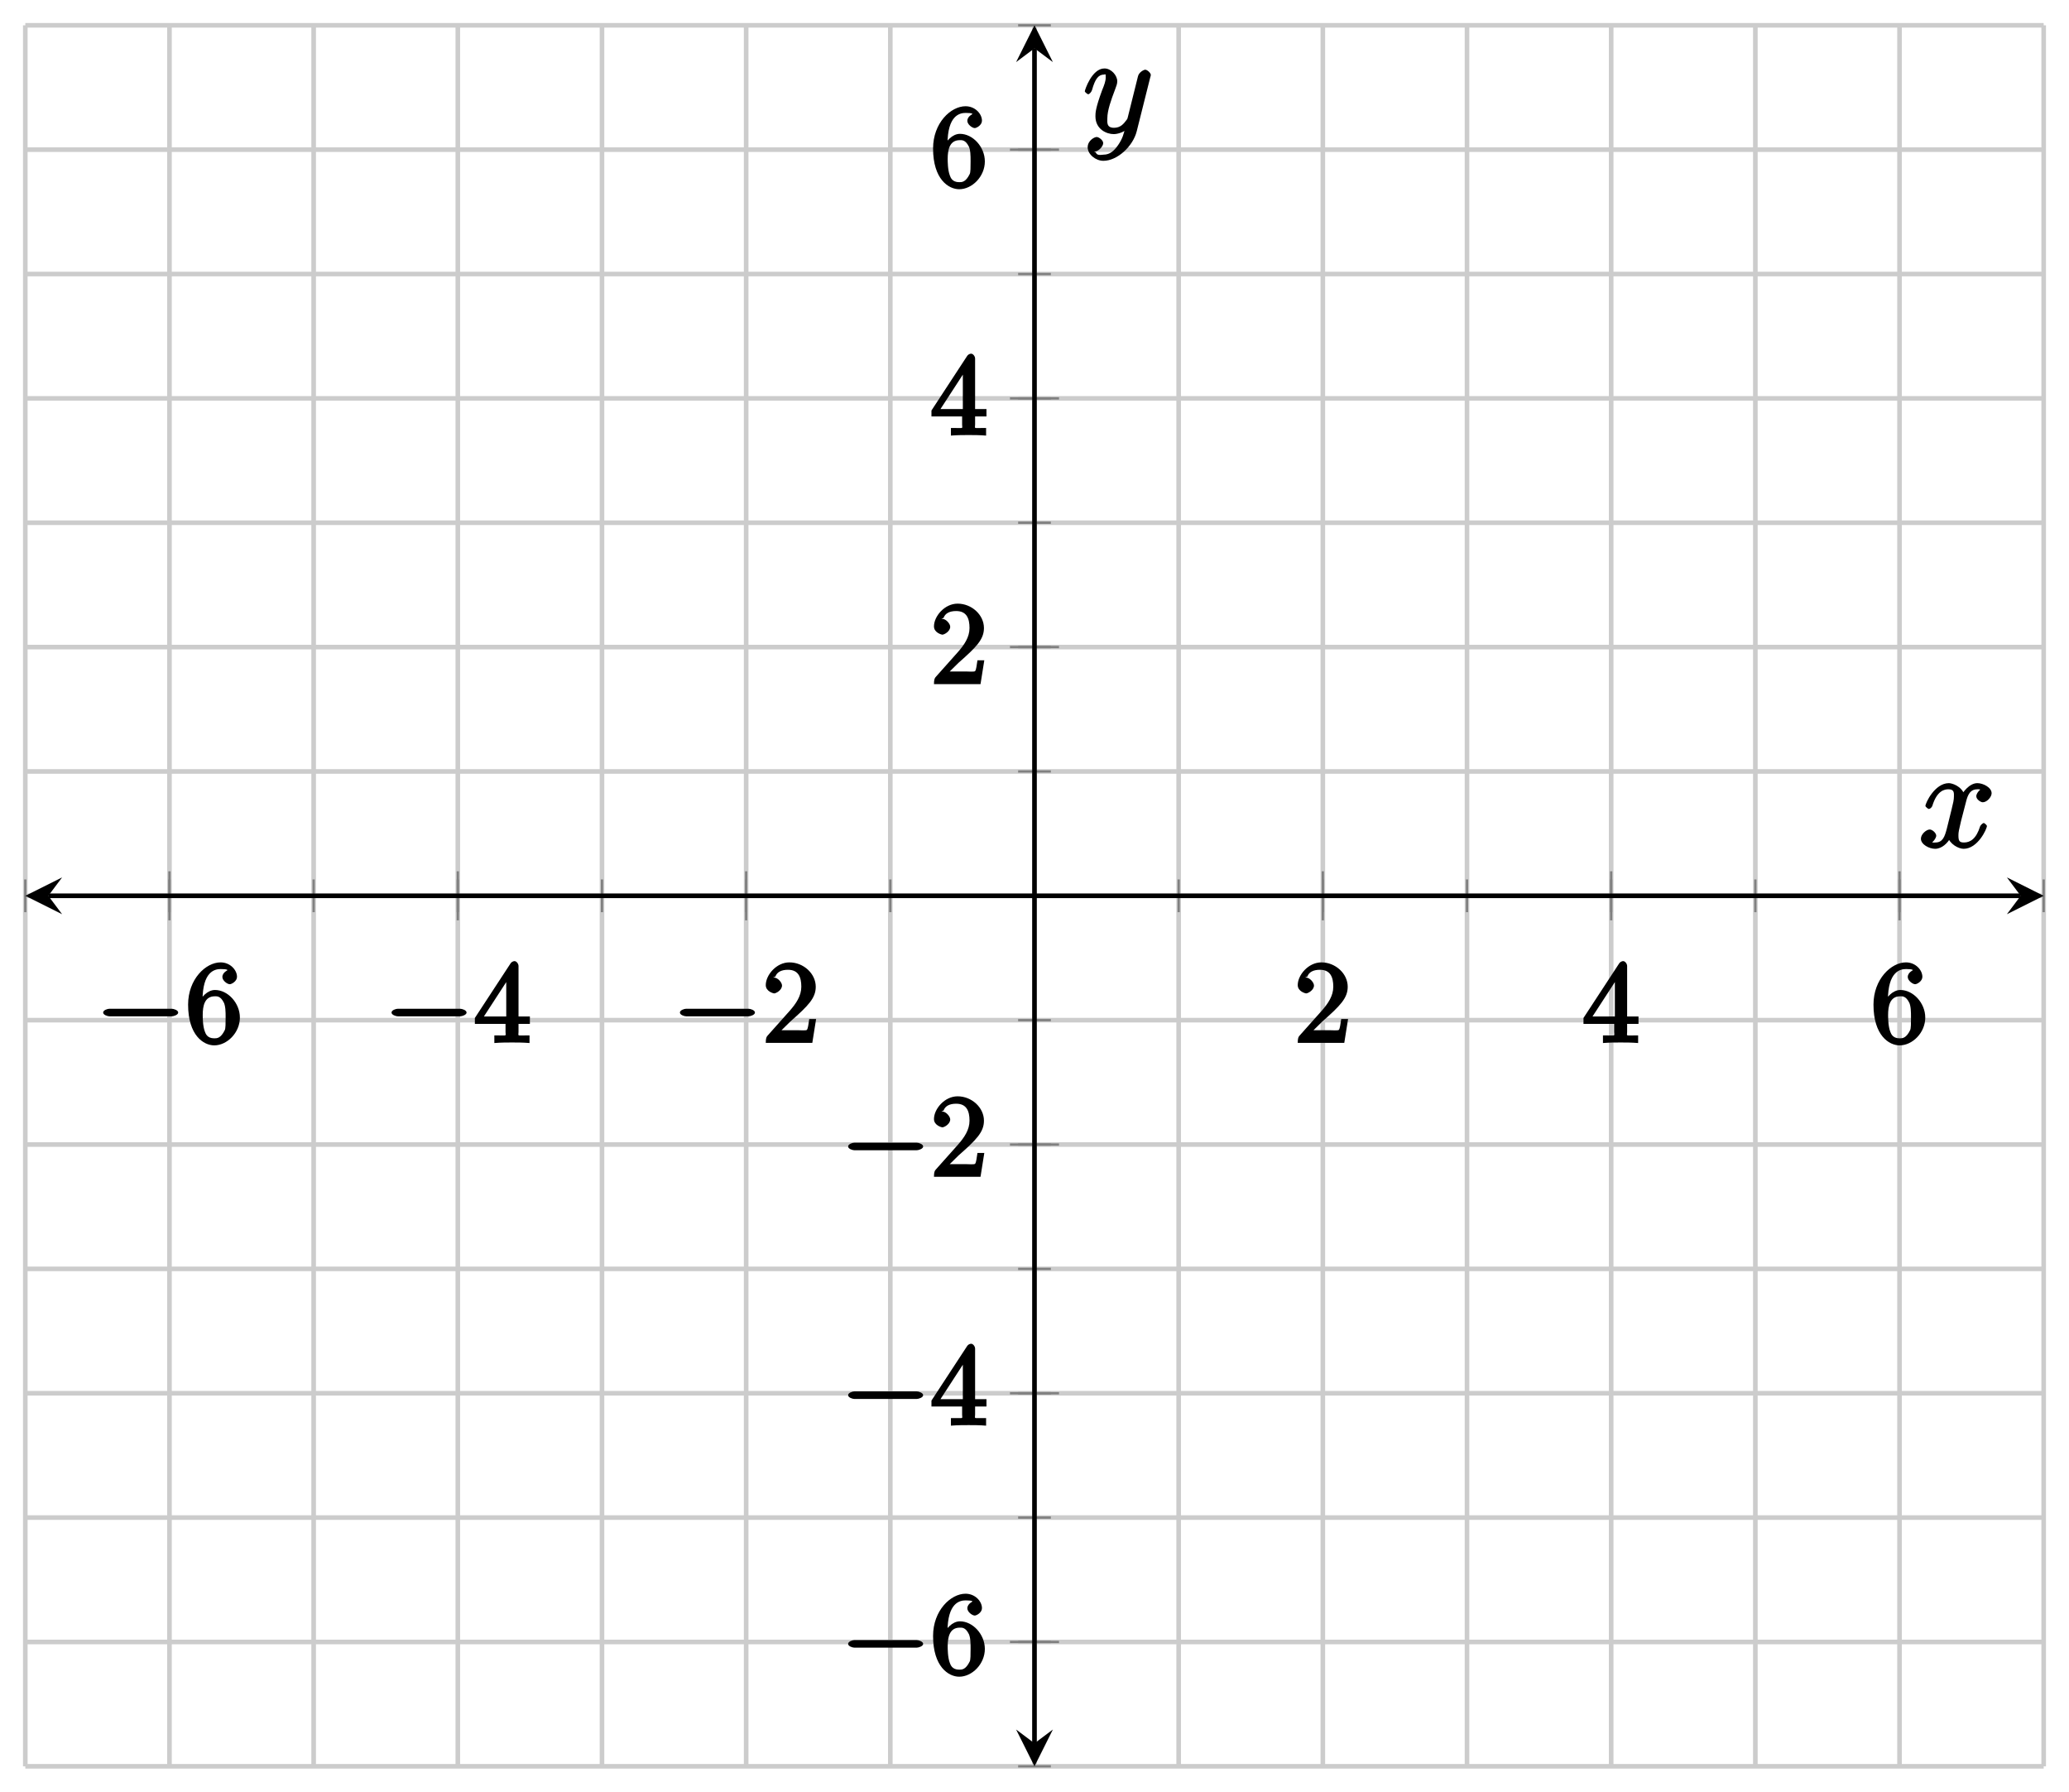
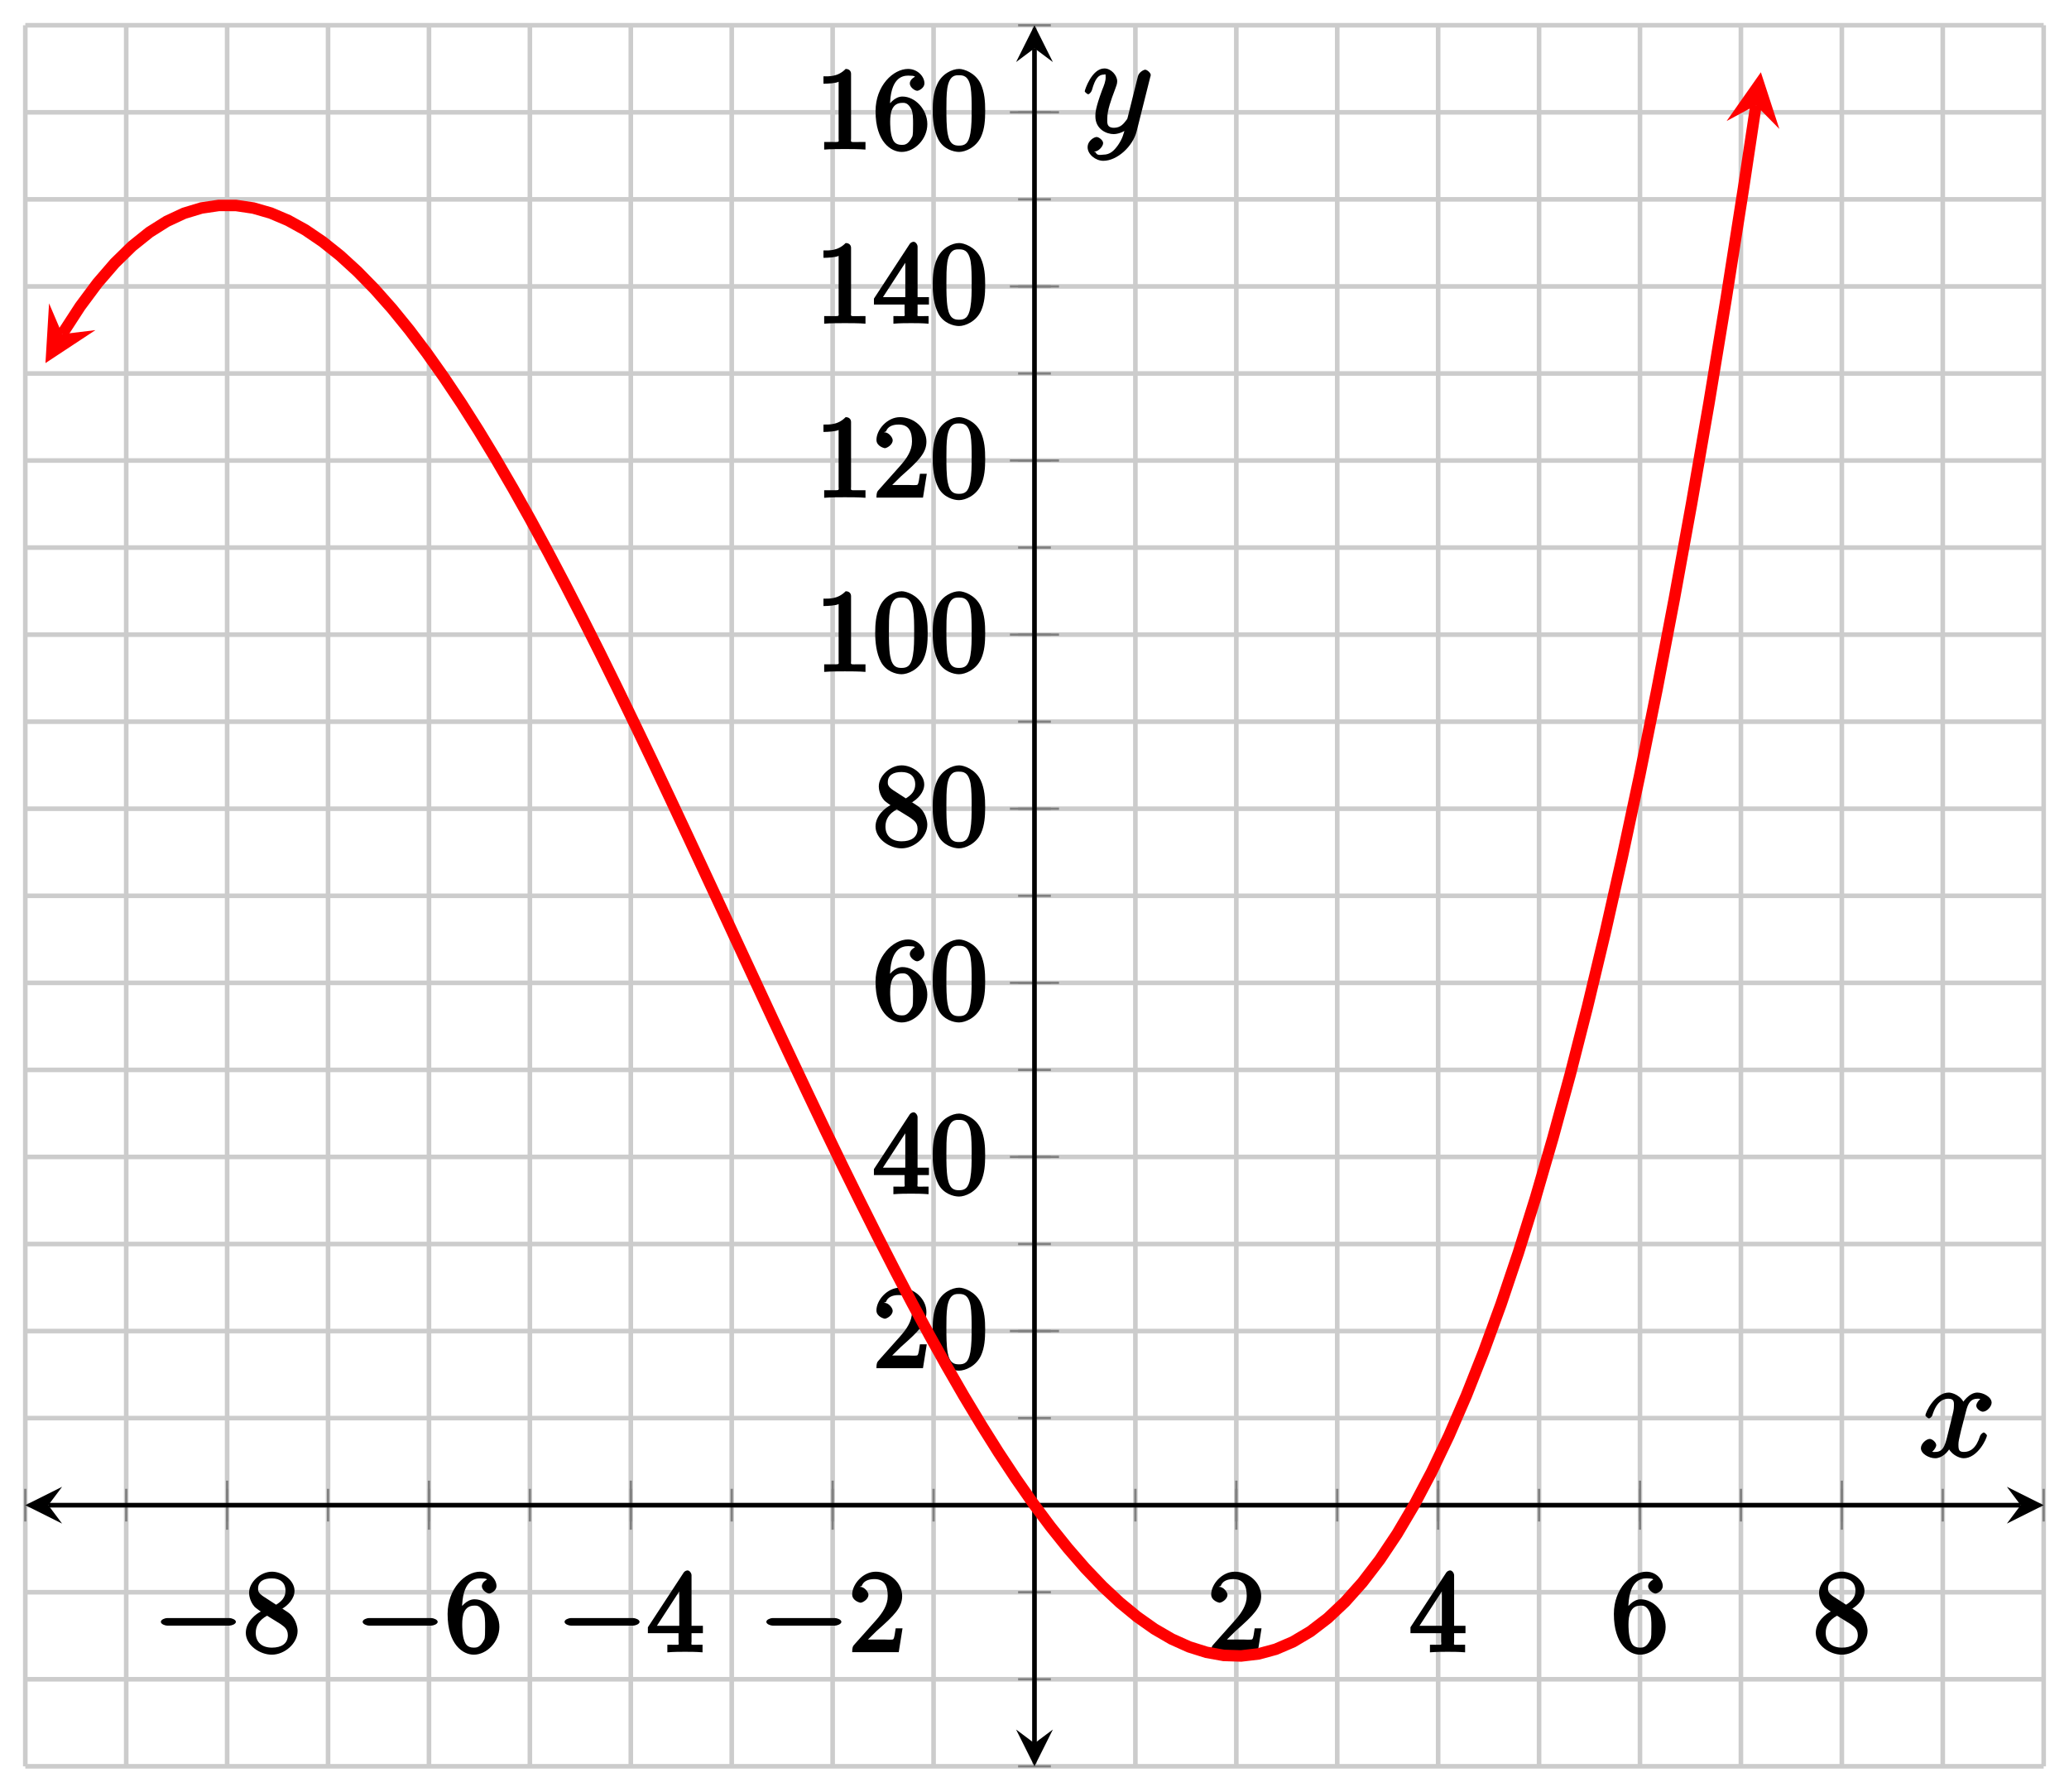
- <svg xmlns="http://www.w3.org/2000/svg" xmlns:xlink="http://www.w3.org/1999/xlink" width="179.22pt" height="155.17pt" viewBox="0 0 179.22 155.17" version="1.1">
+ <svg xmlns="http://www.w3.org/2000/svg" xmlns:xlink="http://www.w3.org/1999/xlink" width="179.23pt" height="155.19pt" viewBox="0 0 179.23 155.19" version="1.1">
  <defs>
    <g>
      <symbol overflow="visible" id="glyph0-0">
        <path style="stroke:none;" d="" />
      </symbol>
      <symbol overflow="visible" id="glyph0-1">
        <path style="stroke:none;" d="M 6.562 -2.297 C 6.734 -2.297 7.125 -2.422 7.125 -2.625 C 7.125 -2.828 6.734 -2.953 6.562 -2.953 L 1.172 -2.953 C 1 -2.953 0.625 -2.828 0.625 -2.625 C 0.625 -2.422 1 -2.297 1.172 -2.297 Z M 6.562 -2.297 " />
      </symbol>
      <symbol overflow="visible" id="glyph1-0">
        <path style="stroke:none;" d="" />
      </symbol>
      <symbol overflow="visible" id="glyph1-1">
+         <path style="stroke:none;" d="M 1.75 -4.828 C 1.281 -5.141 1.297 -5.359 1.297 -5.516 C 1.297 -6.125 1.781 -6.391 2.484 -6.391 C 3.203 -6.391 3.672 -6.031 3.672 -5.312 C 3.672 -4.75 3.328 -4.391 2.859 -4.109 Z M 3.203 -3.656 C 3.922 -4.031 4.453 -4.656 4.453 -5.312 C 4.453 -6.234 3.406 -6.969 2.5 -6.969 C 1.5 -6.969 0.516 -6.062 0.516 -5.141 C 0.516 -4.953 0.578 -4.391 1 -3.922 C 1.109 -3.812 1.469 -3.562 1.531 -3.516 C 1.141 -3.328 0.234 -2.656 0.234 -1.672 C 0.234 -0.609 1.438 0.219 2.484 0.219 C 3.609 0.219 4.719 -0.766 4.719 -1.828 C 4.719 -2.188 4.562 -2.766 4.188 -3.188 C 4 -3.391 3.844 -3.484 3.406 -3.766 Z M 1.953 -3.234 L 3.188 -2.469 C 3.453 -2.266 3.875 -2.078 3.875 -1.469 C 3.875 -0.734 3.312 -0.391 2.5 -0.391 C 1.641 -0.391 1.094 -0.844 1.094 -1.672 C 1.094 -2.25 1.359 -2.766 2.078 -3.156 Z M 1.953 -3.234 " />
+       </symbol>
+       <symbol overflow="visible" id="glyph1-2">
        <path style="stroke:none;" d="M 1.484 -3.422 L 1.484 -3.672 C 1.484 -6.188 2.547 -6.391 3.062 -6.391 C 3.297 -6.391 3.594 -6.375 3.625 -6.312 C 3.781 -6.312 3.203 -6.156 3.203 -5.703 C 3.203 -5.391 3.625 -5.078 3.844 -5.078 C 4 -5.078 4.469 -5.328 4.469 -5.719 C 4.469 -6.312 3.875 -6.969 3.047 -6.969 C 1.766 -6.969 0.234 -5.516 0.234 -3.312 C 0.234 -0.641 1.578 0.219 2.5 0.219 C 3.609 0.219 4.719 -0.875 4.719 -2.188 C 4.719 -3.453 3.672 -4.578 2.562 -4.578 C 1.891 -4.578 1.328 -3.906 1.141 -3.422 Z M 2.5 -0.391 C 1.875 -0.391 1.75 -0.812 1.688 -0.969 C 1.5 -1.438 1.5 -2.234 1.5 -2.406 C 1.5 -3.188 1.656 -4.031 2.547 -4.031 C 2.719 -4.031 3.047 -4.078 3.344 -3.453 L 3.297 -3.562 C 3.484 -3.203 3.484 -2.688 3.484 -2.203 C 3.484 -1.719 3.484 -1.219 3.406 -1.094 C 3.062 -0.391 2.734 -0.391 2.5 -0.391 Z M 2.5 -0.391 " />
      </symbol>
-       <symbol overflow="visible" id="glyph1-2">
+       <symbol overflow="visible" id="glyph1-3">
        <path style="stroke:none;" d="M 2.75 -1.797 L 2.75 -0.938 C 2.75 -0.578 2.906 -0.641 2.172 -0.641 L 1.781 -0.641 L 1.781 0.016 C 2.375 -0.031 2.891 -0.031 3.312 -0.031 C 3.734 -0.031 4.25 -0.031 4.828 0.016 L 4.828 -0.641 L 4.453 -0.641 C 3.719 -0.641 3.875 -0.578 3.875 -0.938 L 3.875 -1.641 L 4.859 -1.641 L 4.859 -2.281 L 3.875 -2.281 L 3.875 -6.656 C 3.875 -6.844 3.703 -7.078 3.531 -7.078 C 3.453 -7.078 3.297 -7.031 3.203 -6.906 L 0.094 -2.156 L 0.094 -1.641 L 2.75 -1.641 Z M 2.984 -2.281 L 0.875 -2.281 L 3.109 -5.719 L 2.812 -5.828 L 2.812 -2.281 Z M 2.984 -2.281 " />
      </symbol>
-       <symbol overflow="visible" id="glyph1-3">
+       <symbol overflow="visible" id="glyph1-4">
        <path style="stroke:none;" d="M 1.391 -0.812 L 2.438 -1.844 C 4 -3.219 4.641 -3.875 4.641 -4.859 C 4.641 -6 3.578 -6.969 2.359 -6.969 C 1.234 -6.969 0.312 -5.875 0.312 -5 C 0.312 -4.438 1 -4.281 1.031 -4.281 C 1.203 -4.281 1.719 -4.562 1.719 -4.969 C 1.719 -5.219 1.359 -5.656 1.016 -5.656 C 0.938 -5.656 0.922 -5.656 1.141 -5.734 C 1.281 -6.125 1.656 -6.328 2.234 -6.328 C 3.141 -6.328 3.391 -5.688 3.391 -4.859 C 3.391 -4.062 2.938 -3.406 2.391 -2.781 L 0.484 -0.641 C 0.375 -0.531 0.312 -0.406 0.312 0 L 4.344 0 L 4.672 -2.062 L 4.078 -2.062 C 4 -1.594 3.984 -1.281 3.875 -1.125 C 3.812 -1.047 3.281 -1.094 3.062 -1.094 L 1.266 -1.094 Z M 1.391 -0.812 " />
+       </symbol>
+       <symbol overflow="visible" id="glyph1-5">
+         <path style="stroke:none;" d="M 4.75 -3.344 C 4.75 -4.141 4.703 -4.938 4.359 -5.688 C 3.891 -6.641 2.906 -6.969 2.5 -6.969 C 1.891 -6.969 0.984 -6.547 0.578 -5.609 C 0.266 -4.922 0.203 -4.141 0.203 -3.344 C 0.203 -2.609 0.297 -1.594 0.703 -0.844 C 1.141 -0.031 2 0.219 2.484 0.219 C 3.016 0.219 3.953 -0.156 4.391 -1.094 C 4.703 -1.781 4.75 -2.562 4.75 -3.344 Z M 2.484 -0.328 C 2.094 -0.328 1.672 -0.406 1.5 -1.359 C 1.391 -1.969 1.391 -2.875 1.391 -3.469 C 1.391 -4.109 1.391 -4.766 1.469 -5.297 C 1.656 -6.484 2.234 -6.422 2.484 -6.422 C 2.812 -6.422 3.297 -6.406 3.484 -5.406 C 3.578 -4.859 3.578 -4.094 3.578 -3.469 C 3.578 -2.719 3.578 -2.047 3.469 -1.406 C 3.312 -0.453 2.938 -0.328 2.484 -0.328 Z M 2.484 -0.328 " />
+       </symbol>
+       <symbol overflow="visible" id="glyph1-6">
+         <path style="stroke:none;" d="M 3.094 -6.547 C 3.094 -6.781 2.938 -6.969 2.625 -6.969 C 1.953 -6.281 1.203 -6.328 0.703 -6.328 L 0.703 -5.688 C 1.094 -5.688 1.797 -5.734 2.016 -5.859 L 2.016 -0.953 C 2.016 -0.594 2.156 -0.641 1.266 -0.641 L 0.766 -0.641 L 0.766 0.016 C 1.297 -0.031 2.156 -0.031 2.562 -0.031 C 2.953 -0.031 3.828 -0.031 4.344 0.016 L 4.344 -0.641 L 3.859 -0.641 C 2.953 -0.641 3.094 -0.578 3.094 -0.953 Z M 3.094 -6.547 " />
      </symbol>
      <symbol overflow="visible" id="glyph2-0">
        <path style="stroke:none;" d="" />
      </symbol>
      <symbol overflow="visible" id="glyph2-1">
        <path style="stroke:none;" d="M 5.672 -5.172 C 5.281 -5.109 4.969 -4.656 4.969 -4.438 C 4.969 -4.141 5.359 -3.906 5.531 -3.906 C 5.891 -3.906 6.297 -4.359 6.297 -4.688 C 6.297 -5.188 5.562 -5.562 5.062 -5.562 C 4.344 -5.562 3.766 -4.703 3.656 -4.469 L 3.984 -4.469 C 3.703 -5.359 2.812 -5.562 2.594 -5.562 C 1.375 -5.562 0.562 -3.844 0.562 -3.578 C 0.562 -3.531 0.781 -3.328 0.859 -3.328 C 0.953 -3.328 1.094 -3.438 1.156 -3.578 C 1.562 -4.922 2.219 -5.031 2.562 -5.031 C 3.094 -5.031 3.031 -4.672 3.031 -4.391 C 3.031 -4.125 2.969 -3.844 2.828 -3.281 L 2.422 -1.641 C 2.234 -0.922 2.062 -0.422 1.422 -0.422 C 1.359 -0.422 1.172 -0.375 0.922 -0.531 L 0.812 -0.281 C 1.25 -0.359 1.5 -0.859 1.5 -1 C 1.5 -1.25 1.156 -1.547 0.938 -1.547 C 0.641 -1.547 0.172 -1.141 0.172 -0.75 C 0.172 -0.25 0.891 0.125 1.406 0.125 C 1.984 0.125 2.5 -0.375 2.75 -0.859 L 2.469 -0.969 C 2.672 -0.266 3.438 0.125 3.875 0.125 C 5.094 0.125 5.891 -1.594 5.891 -1.859 C 5.891 -1.906 5.688 -2.109 5.625 -2.109 C 5.516 -2.109 5.328 -1.906 5.297 -1.812 C 4.969 -0.75 4.453 -0.422 3.906 -0.422 C 3.484 -0.422 3.422 -0.578 3.422 -1.062 C 3.422 -1.328 3.469 -1.516 3.656 -2.312 L 4.078 -3.938 C 4.25 -4.656 4.5 -5.031 5.062 -5.031 C 5.078 -5.031 5.297 -5.062 5.547 -4.906 Z M 5.672 -5.172 " />
      </symbol>
      <symbol overflow="visible" id="glyph2-2">
        <path style="stroke:none;" d="M 3.031 1.094 C 2.703 1.547 2.359 1.906 1.766 1.906 C 1.625 1.906 1.203 2.031 1.109 1.703 C 0.906 1.641 0.969 1.641 0.984 1.641 C 1.344 1.641 1.75 1.188 1.75 0.906 C 1.75 0.641 1.359 0.375 1.188 0.375 C 0.984 0.375 0.406 0.688 0.406 1.266 C 0.406 1.875 1.094 2.438 1.766 2.438 C 2.969 2.438 4.328 1.188 4.656 -0.125 L 5.828 -4.797 C 5.844 -4.859 5.875 -4.922 5.875 -5 C 5.875 -5.172 5.562 -5.453 5.391 -5.453 C 5.281 -5.453 4.859 -5.25 4.766 -4.891 L 3.891 -1.375 C 3.828 -1.156 3.875 -1.25 3.781 -1.109 C 3.531 -0.781 3.266 -0.422 2.688 -0.422 C 2.016 -0.422 2.109 -0.922 2.109 -1.25 C 2.109 -1.922 2.438 -2.844 2.766 -3.703 C 2.891 -4.047 2.969 -4.219 2.969 -4.453 C 2.969 -4.953 2.453 -5.562 1.859 -5.562 C 0.766 -5.562 0.156 -3.688 0.156 -3.578 C 0.156 -3.531 0.375 -3.328 0.453 -3.328 C 0.562 -3.328 0.734 -3.531 0.781 -3.688 C 1.062 -4.703 1.359 -5.031 1.828 -5.031 C 1.938 -5.031 1.969 -5.172 1.969 -4.781 C 1.969 -4.469 1.844 -4.125 1.656 -3.672 C 1.078 -2.109 1.078 -1.703 1.078 -1.422 C 1.078 -0.281 2.062 0.125 2.656 0.125 C 3 0.125 3.531 -0.031 3.844 -0.344 L 3.688 -0.516 C 3.516 0.141 3.438 0.5 3.031 1.094 Z M 3.031 1.094 " />
      </symbol>
    </g>
+     <clipPath id="clip1">
+       <path d="M 2.191 2.188 L 167 2.188 L 167 152.988 L 2.191 152.988 Z M 2.191 2.188 " />
+     </clipPath>
  </defs>
  <g id="surface1">
-     <path style="fill:none;stroke-width:0.399;stroke-linecap:butt;stroke-linejoin:miter;stroke:rgb(79.999%,79.999%,79.999%);stroke-opacity:1;stroke-miterlimit:10;" d="M 0.001 -0 L 0.001 150.789 M 12.49 -0 L 12.49 150.789 M 24.978 -0 L 24.978 150.789 M 37.466 -0 L 37.466 150.789 M 49.955 -0 L 49.955 150.789 M 62.443 -0 L 62.443 150.789 M 74.931 -0 L 74.931 150.789 M 87.419 -0 L 87.419 150.789 M 99.908 -0 L 99.908 150.789 M 112.396 -0 L 112.396 150.789 M 124.884 -0 L 124.884 150.789 M 137.373 -0 L 137.373 150.789 M 149.861 -0 L 149.861 150.789 M 162.349 -0 L 162.349 150.789 M 174.837 -0 L 174.837 150.789 " transform="matrix(1,0,0,-1,2.19,152.98)" />
-     <path style="fill:none;stroke-width:0.399;stroke-linecap:butt;stroke-linejoin:miter;stroke:rgb(79.999%,79.999%,79.999%);stroke-opacity:1;stroke-miterlimit:10;" d="M 0.001 -0 L 174.837 -0 M 0.001 10.769 L 174.837 10.769 M 0.001 21.543 L 174.837 21.543 M 0.001 32.312 L 174.837 32.312 M 0.001 43.082 L 174.837 43.082 M 0.001 53.851 L 174.837 53.851 M 0.001 64.625 L 174.837 64.625 M 0.001 75.394 L 174.837 75.394 M 0.001 86.164 L 174.837 86.164 M 0.001 96.937 L 174.837 96.937 M 0.001 107.707 L 174.837 107.707 M 0.001 118.476 L 174.837 118.476 M 0.001 129.246 L 174.837 129.246 M 0.001 140.019 L 174.837 140.019 M 0.001 150.789 L 174.837 150.789 " transform="matrix(1,0,0,-1,2.19,152.98)" />
-     <path style="fill:none;stroke-width:0.199;stroke-linecap:butt;stroke-linejoin:miter;stroke:rgb(50%,50%,50%);stroke-opacity:1;stroke-miterlimit:10;" d="M 0.001 73.976 L 0.001 76.812 M 12.49 73.976 L 12.49 76.812 M 24.978 73.976 L 24.978 76.812 M 37.466 73.976 L 37.466 76.812 M 49.955 73.976 L 49.955 76.812 M 62.443 73.976 L 62.443 76.812 M 74.931 73.976 L 74.931 76.812 M 87.419 73.976 L 87.419 76.812 M 99.908 73.976 L 99.908 76.812 M 112.396 73.976 L 112.396 76.812 M 124.884 73.976 L 124.884 76.812 M 137.373 73.976 L 137.373 76.812 M 149.861 73.976 L 149.861 76.812 M 162.349 73.976 L 162.349 76.812 M 174.837 73.976 L 174.837 76.812 " transform="matrix(1,0,0,-1,2.19,152.98)" />
-     <path style="fill:none;stroke-width:0.199;stroke-linecap:butt;stroke-linejoin:miter;stroke:rgb(50%,50%,50%);stroke-opacity:1;stroke-miterlimit:10;" d="M 12.49 73.269 L 12.49 77.519 M 37.466 73.269 L 37.466 77.519 M 62.443 73.269 L 62.443 77.519 M 112.396 73.269 L 112.396 77.519 M 137.373 73.269 L 137.373 77.519 M 162.349 73.269 L 162.349 77.519 " transform="matrix(1,0,0,-1,2.19,152.98)" />
-     <path style="fill:none;stroke-width:0.199;stroke-linecap:butt;stroke-linejoin:miter;stroke:rgb(50%,50%,50%);stroke-opacity:1;stroke-miterlimit:10;" d="M 86.001 -0 L 88.837 -0 M 86.001 10.769 L 88.837 10.769 M 86.001 21.543 L 88.837 21.543 M 86.001 32.312 L 88.837 32.312 M 86.001 43.082 L 88.837 43.082 M 86.001 53.851 L 88.837 53.851 M 86.001 64.625 L 88.837 64.625 M 86.001 75.394 L 88.837 75.394 M 86.001 86.164 L 88.837 86.164 M 86.001 96.937 L 88.837 96.937 M 86.001 107.707 L 88.837 107.707 M 86.001 118.476 L 88.837 118.476 M 86.001 129.246 L 88.837 129.246 M 86.001 140.019 L 88.837 140.019 M 86.001 150.789 L 88.837 150.789 " transform="matrix(1,0,0,-1,2.19,152.98)" />
-     <path style="fill:none;stroke-width:0.199;stroke-linecap:butt;stroke-linejoin:miter;stroke:rgb(50%,50%,50%);stroke-opacity:1;stroke-miterlimit:10;" d="M 85.294 10.769 L 89.544 10.769 M 85.294 32.312 L 89.544 32.312 M 85.294 53.851 L 89.544 53.851 M 85.294 96.937 L 89.544 96.937 M 85.294 118.476 L 89.544 118.476 M 85.294 140.019 L 89.544 140.019 " transform="matrix(1,0,0,-1,2.19,152.98)" />
-     <path style="fill:none;stroke-width:0.399;stroke-linecap:butt;stroke-linejoin:miter;stroke:rgb(0%,0%,0%);stroke-opacity:1;stroke-miterlimit:10;" d="M 1.994 75.394 L 172.845 75.394 " transform="matrix(1,0,0,-1,2.19,152.98)" />
-     <path style=" stroke:none;fill-rule:nonzero;fill:rgb(0%,0%,0%);fill-opacity:1;" d="M 2.191 77.586 L 5.379 79.18 L 4.184 77.586 L 5.379 75.992 " />
-     <path style=" stroke:none;fill-rule:nonzero;fill:rgb(0%,0%,0%);fill-opacity:1;" d="M 177.027 77.586 L 173.84 75.992 L 175.035 77.586 L 173.84 79.18 " />
-     <path style="fill:none;stroke-width:0.399;stroke-linecap:butt;stroke-linejoin:miter;stroke:rgb(0%,0%,0%);stroke-opacity:1;stroke-miterlimit:10;" d="M 87.419 1.992 L 87.419 148.796 " transform="matrix(1,0,0,-1,2.19,152.98)" />
-     <path style=" stroke:none;fill-rule:nonzero;fill:rgb(0%,0%,0%);fill-opacity:1;" d="M 89.609 152.98 L 91.203 149.793 L 89.609 150.988 L 88.016 149.793 " />
-     <path style=" stroke:none;fill-rule:nonzero;fill:rgb(0%,0%,0%);fill-opacity:1;" d="M 89.609 2.191 L 88.016 5.379 L 89.609 4.184 L 91.203 5.379 " />
+     <path style="fill:none;stroke-width:0.399;stroke-linecap:butt;stroke-linejoin:miter;stroke:rgb(79.999%,79.999%,79.999%);stroke-opacity:1;stroke-miterlimit:10;" d="M 0.001 0.002 L 0.001 150.803 M 8.744 0.002 L 8.744 150.803 M 17.486 0.002 L 17.486 150.803 M 26.228 0.002 L 26.228 150.803 M 34.97 0.002 L 34.97 150.803 M 43.712 0.002 L 43.712 150.803 M 52.455 0.002 L 52.455 150.803 M 61.197 0.002 L 61.197 150.803 M 69.939 0.002 L 69.939 150.803 M 78.681 0.002 L 78.681 150.803 M 87.423 0.002 L 87.423 150.803 M 96.165 0.002 L 96.165 150.803 M 104.908 0.002 L 104.908 150.803 M 113.65 0.002 L 113.65 150.803 M 122.392 0.002 L 122.392 150.803 M 131.134 0.002 L 131.134 150.803 M 139.876 0.002 L 139.876 150.803 M 148.619 0.002 L 148.619 150.803 M 157.361 0.002 L 157.361 150.803 M 166.103 0.002 L 166.103 150.803 M 174.845 0.002 L 174.845 150.803 " transform="matrix(1,0,0,-1,2.19,152.99)" />
+     <path style="fill:none;stroke-width:0.399;stroke-linecap:butt;stroke-linejoin:miter;stroke:rgb(79.999%,79.999%,79.999%);stroke-opacity:1;stroke-miterlimit:10;" d="M 0.001 0.002 L 174.845 0.002 M 0.001 7.541 L 174.845 7.541 M 0.001 15.08 L 174.845 15.08 M 0.001 22.619 L 174.845 22.619 M 0.001 30.162 L 174.845 30.162 M 0.001 37.701 L 174.845 37.701 M 0.001 45.24 L 174.845 45.24 M 0.001 52.783 L 174.845 52.783 M 0.001 60.322 L 174.845 60.322 M 0.001 67.861 L 174.845 67.861 M 0.001 75.4 L 174.845 75.4 M 0.001 82.943 L 174.845 82.943 M 0.001 90.482 L 174.845 90.482 M 0.001 98.021 L 174.845 98.021 M 0.001 105.564 L 174.845 105.564 M 0.001 113.103 L 174.845 113.103 M 0.001 120.642 L 174.845 120.642 M 0.001 128.181 L 174.845 128.181 M 0.001 135.724 L 174.845 135.724 M 0.001 143.263 L 174.845 143.263 M 0.001 150.803 L 174.845 150.803 " transform="matrix(1,0,0,-1,2.19,152.99)" />
+     <path style="fill:none;stroke-width:0.199;stroke-linecap:butt;stroke-linejoin:miter;stroke:rgb(50%,50%,50%);stroke-opacity:1;stroke-miterlimit:10;" d="M 0.001 21.205 L 0.001 24.037 M 8.744 21.205 L 8.744 24.037 M 17.486 21.205 L 17.486 24.037 M 26.228 21.205 L 26.228 24.037 M 34.97 21.205 L 34.97 24.037 M 43.712 21.205 L 43.712 24.037 M 52.455 21.205 L 52.455 24.037 M 61.197 21.205 L 61.197 24.037 M 69.939 21.205 L 69.939 24.037 M 78.681 21.205 L 78.681 24.037 M 87.423 21.205 L 87.423 24.037 M 96.165 21.205 L 96.165 24.037 M 104.908 21.205 L 104.908 24.037 M 113.65 21.205 L 113.65 24.037 M 122.392 21.205 L 122.392 24.037 M 131.134 21.205 L 131.134 24.037 M 139.876 21.205 L 139.876 24.037 M 148.619 21.205 L 148.619 24.037 M 157.361 21.205 L 157.361 24.037 M 166.103 21.205 L 166.103 24.037 M 174.845 21.205 L 174.845 24.037 " transform="matrix(1,0,0,-1,2.19,152.99)" />
+     <path style="fill:none;stroke-width:0.199;stroke-linecap:butt;stroke-linejoin:miter;stroke:rgb(50%,50%,50%);stroke-opacity:1;stroke-miterlimit:10;" d="M 17.486 20.494 L 17.486 24.748 M 34.97 20.494 L 34.97 24.748 M 52.455 20.494 L 52.455 24.748 M 69.939 20.494 L 69.939 24.748 M 104.908 20.494 L 104.908 24.748 M 122.392 20.494 L 122.392 24.748 M 139.876 20.494 L 139.876 24.748 M 157.361 20.494 L 157.361 24.748 " transform="matrix(1,0,0,-1,2.19,152.99)" />
+     <path style="fill:none;stroke-width:0.199;stroke-linecap:butt;stroke-linejoin:miter;stroke:rgb(50%,50%,50%);stroke-opacity:1;stroke-miterlimit:10;" d="M 86.005 0.002 L 88.841 0.002 M 86.005 7.541 L 88.841 7.541 M 86.005 15.08 L 88.841 15.08 M 86.005 22.619 L 88.841 22.619 M 86.005 30.162 L 88.841 30.162 M 86.005 37.701 L 88.841 37.701 M 86.005 45.24 L 88.841 45.24 M 86.005 52.783 L 88.841 52.783 M 86.005 60.322 L 88.841 60.322 M 86.005 67.861 L 88.841 67.861 M 86.005 75.4 L 88.841 75.4 M 86.005 82.943 L 88.841 82.943 M 86.005 90.482 L 88.841 90.482 M 86.005 98.021 L 88.841 98.021 M 86.005 105.564 L 88.841 105.564 M 86.005 113.103 L 88.841 113.103 M 86.005 120.642 L 88.841 120.642 M 86.005 128.181 L 88.841 128.181 M 86.005 135.724 L 88.841 135.724 M 86.005 143.263 L 88.841 143.263 M 86.005 150.803 L 88.841 150.803 " transform="matrix(1,0,0,-1,2.19,152.99)" />
+     <path style="fill:none;stroke-width:0.199;stroke-linecap:butt;stroke-linejoin:miter;stroke:rgb(50%,50%,50%);stroke-opacity:1;stroke-miterlimit:10;" d="M 85.294 37.701 L 89.548 37.701 M 85.294 52.783 L 89.548 52.783 M 85.294 67.861 L 89.548 67.861 M 85.294 82.943 L 89.548 82.943 M 85.294 98.021 L 89.548 98.021 M 85.294 113.103 L 89.548 113.103 M 85.294 128.181 L 89.548 128.181 M 85.294 143.263 L 89.548 143.263 " transform="matrix(1,0,0,-1,2.19,152.99)" />
+     <path style="fill:none;stroke-width:0.399;stroke-linecap:butt;stroke-linejoin:miter;stroke:rgb(0%,0%,0%);stroke-opacity:1;stroke-miterlimit:10;" d="M 1.994 22.619 L 172.853 22.619 " transform="matrix(1,0,0,-1,2.19,152.99)" />
+     <path style=" stroke:none;fill-rule:nonzero;fill:rgb(0%,0%,0%);fill-opacity:1;" d="M 2.191 130.371 L 5.379 131.965 L 4.184 130.371 L 5.379 128.777 " />
+     <path style=" stroke:none;fill-rule:nonzero;fill:rgb(0%,0%,0%);fill-opacity:1;" d="M 177.035 130.371 L 173.848 128.777 L 175.043 130.371 L 173.848 131.965 " />
+     <path style="fill:none;stroke-width:0.399;stroke-linecap:butt;stroke-linejoin:miter;stroke:rgb(0%,0%,0%);stroke-opacity:1;stroke-miterlimit:10;" d="M 87.423 1.994 L 87.423 148.81 " transform="matrix(1,0,0,-1,2.19,152.99)" />
+     <path style=" stroke:none;fill-rule:nonzero;fill:rgb(0%,0%,0%);fill-opacity:1;" d="M 89.613 152.988 L 91.207 149.801 L 89.613 150.996 L 88.02 149.801 " />
+     <path style=" stroke:none;fill-rule:nonzero;fill:rgb(0%,0%,0%);fill-opacity:1;" d="M 89.613 2.188 L 88.02 5.375 L 89.613 4.18 L 91.207 5.375 " />
    <g style="fill:rgb(0%,0%,0%);fill-opacity:1;">
-       <use xlink:href="#glyph0-1" x="8.31" y="90.32" />
+       <use xlink:href="#glyph0-1" x="13.31" y="143.1" />
    </g>
    <g style="fill:rgb(0%,0%,0%);fill-opacity:1;">
-       <use xlink:href="#glyph1-1" x="16.06" y="90.32" />
+       <use xlink:href="#glyph1-1" x="21.06" y="143.1" />
    </g>
    <g style="fill:rgb(0%,0%,0%);fill-opacity:1;">
-       <use xlink:href="#glyph0-1" x="33.29" y="90.32" />
+       <use xlink:href="#glyph0-1" x="30.79" y="143.1" />
    </g>
    <g style="fill:rgb(0%,0%,0%);fill-opacity:1;">
-       <use xlink:href="#glyph1-2" x="41.04" y="90.32" />
+       <use xlink:href="#glyph1-2" x="38.54" y="143.1" />
    </g>
    <g style="fill:rgb(0%,0%,0%);fill-opacity:1;">
-       <use xlink:href="#glyph0-1" x="58.27" y="90.32" />
+       <use xlink:href="#glyph0-1" x="48.28" y="143.1" />
    </g>
    <g style="fill:rgb(0%,0%,0%);fill-opacity:1;">
-       <use xlink:href="#glyph1-3" x="66.02" y="90.32" />
+       <use xlink:href="#glyph1-3" x="56.03" y="143.1" />
    </g>
    <g style="fill:rgb(0%,0%,0%);fill-opacity:1;">
-       <use xlink:href="#glyph1-3" x="112.1" y="90.32" />
+       <use xlink:href="#glyph0-1" x="65.76" y="143.1" />
    </g>
    <g style="fill:rgb(0%,0%,0%);fill-opacity:1;">
-       <use xlink:href="#glyph1-2" x="137.07" y="90.32" />
+       <use xlink:href="#glyph1-4" x="73.51" y="143.1" />
    </g>
    <g style="fill:rgb(0%,0%,0%);fill-opacity:1;">
-       <use xlink:href="#glyph1-1" x="162.05" y="90.32" />
+       <use xlink:href="#glyph1-4" x="104.61" y="143.1" />
    </g>
    <g style="fill:rgb(0%,0%,0%);fill-opacity:1;">
-       <use xlink:href="#glyph0-1" x="72.84" y="145" />
+       <use xlink:href="#glyph1-3" x="122.09" y="143.1" />
    </g>
    <g style="fill:rgb(0%,0%,0%);fill-opacity:1;">
-       <use xlink:href="#glyph1-1" x="80.59" y="145" />
+       <use xlink:href="#glyph1-2" x="139.57" y="143.1" />
    </g>
    <g style="fill:rgb(0%,0%,0%);fill-opacity:1;">
-       <use xlink:href="#glyph0-1" x="72.84" y="123.46" />
+       <use xlink:href="#glyph1-1" x="157.06" y="143.1" />
    </g>
    <g style="fill:rgb(0%,0%,0%);fill-opacity:1;">
-       <use xlink:href="#glyph1-2" x="80.59" y="123.46" />
+       <use xlink:href="#glyph1-4" x="75.61" y="118.5" />
+       <use xlink:href="#glyph1-5" x="80.591" y="118.5" />
    </g>
    <g style="fill:rgb(0%,0%,0%);fill-opacity:1;">
-       <use xlink:href="#glyph0-1" x="72.84" y="101.92" />
+       <use xlink:href="#glyph1-3" x="75.61" y="103.42" />
+       <use xlink:href="#glyph1-5" x="80.591" y="103.42" />
    </g>
    <g style="fill:rgb(0%,0%,0%);fill-opacity:1;">
-       <use xlink:href="#glyph1-3" x="80.59" y="101.92" />
+       <use xlink:href="#glyph1-2" x="75.61" y="88.34" />
+       <use xlink:href="#glyph1-5" x="80.591" y="88.34" />
    </g>
    <g style="fill:rgb(0%,0%,0%);fill-opacity:1;">
-       <use xlink:href="#glyph1-3" x="80.59" y="59.25" />
+       <use xlink:href="#glyph1-1" x="75.61" y="73.26" />
+       <use xlink:href="#glyph1-5" x="80.591" y="73.26" />
    </g>
    <g style="fill:rgb(0%,0%,0%);fill-opacity:1;">
-       <use xlink:href="#glyph1-2" x="80.59" y="37.71" />
+       <use xlink:href="#glyph1-6" x="70.63" y="58.18" />
+       <use xlink:href="#glyph1-5" x="75.612" y="58.18" />
+       <use xlink:href="#glyph1-5" x="80.593" y="58.18" />
    </g>
    <g style="fill:rgb(0%,0%,0%);fill-opacity:1;">
-       <use xlink:href="#glyph1-1" x="80.59" y="16.17" />
+       <use xlink:href="#glyph1-6" x="70.63" y="43.1" />
+       <use xlink:href="#glyph1-4" x="75.612" y="43.1" />
+       <use xlink:href="#glyph1-5" x="80.593" y="43.1" />
    </g>
    <g style="fill:rgb(0%,0%,0%);fill-opacity:1;">
-       <use xlink:href="#glyph2-1" x="166.22" y="73.39" />
+       <use xlink:href="#glyph1-6" x="70.63" y="28.02" />
+       <use xlink:href="#glyph1-3" x="75.612" y="28.02" />
+       <use xlink:href="#glyph1-5" x="80.593" y="28.02" />
+     </g>
+     <g style="fill:rgb(0%,0%,0%);fill-opacity:1;">
+       <use xlink:href="#glyph1-6" x="70.63" y="12.94" />
+       <use xlink:href="#glyph1-2" x="75.612" y="12.94" />
+       <use xlink:href="#glyph1-5" x="80.593" y="12.94" />
+     </g>
+     <g clip-path="url(#clip1)" clip-rule="nonzero">
+       <path style="fill:none;stroke-width:0.996;stroke-linecap:butt;stroke-linejoin:miter;stroke:rgb(100%,0%,0%);stroke-opacity:1;stroke-miterlimit:10;" d="M 3.197 124.049 L 3.251 124.138 L 4.751 126.447 L 6.251 128.463 L 7.751 130.201 L 9.255 131.67 L 10.755 132.873 L 12.255 133.818 L 13.755 134.517 L 15.259 134.974 L 16.759 135.197 L 18.259 135.193 L 19.759 134.97 L 21.263 134.537 L 22.763 133.9 L 24.263 133.072 L 25.763 132.053 L 27.267 130.853 L 28.767 129.482 L 30.267 127.947 L 31.771 126.252 L 33.271 124.408 L 34.771 122.424 L 36.271 120.302 L 37.775 118.056 L 39.275 115.689 L 40.775 113.213 L 42.275 110.635 L 43.779 107.955 L 45.279 105.189 L 46.779 102.342 L 48.279 99.424 L 49.783 96.439 L 51.283 93.392 L 52.783 90.299 L 54.287 87.162 L 55.787 83.99 L 57.287 80.791 L 58.787 77.572 L 60.29 74.342 L 61.79 71.103 L 63.29 67.873 L 64.79 64.646 L 66.294 61.443 L 67.794 58.267 L 69.294 55.119 L 70.794 52.017 L 72.298 48.963 L 73.798 45.963 L 75.298 43.029 L 76.798 40.166 L 78.302 37.385 L 79.802 34.689 L 81.302 32.088 L 82.806 29.588 L 84.306 27.197 L 85.806 24.927 L 87.306 22.779 L 88.81 20.763 L 90.31 18.892 L 91.81 17.166 L 93.31 15.595 L 94.814 14.189 L 96.314 12.955 L 97.814 11.896 L 99.314 11.025 L 100.818 10.349 L 102.318 9.877 L 103.818 9.607 L 105.322 9.56 L 106.822 9.736 L 108.322 10.142 L 109.822 10.787 L 111.326 11.681 L 112.826 12.83 L 114.326 14.244 L 115.826 15.924 L 117.33 17.885 L 118.83 20.127 L 120.33 22.666 L 121.83 25.506 L 123.333 28.654 L 124.833 32.115 L 126.333 35.904 L 127.837 40.021 L 129.337 44.478 L 130.837 49.279 L 132.337 54.439 L 133.841 59.959 L 135.341 65.845 L 136.841 72.111 L 138.341 78.763 L 139.845 85.806 L 141.345 93.248 L 142.845 101.099 L 144.345 109.365 L 145.849 118.052 L 147.349 127.17 L 148.849 136.728 L 149.923 143.877 " transform="matrix(1,0,0,-1,2.19,152.99)" />
+     </g>
+     <path style=" stroke:none;fill-rule:nonzero;fill:rgb(100%,0%,0%);fill-opacity:1;" d="M 3.938 31.449 L 8.266 28.594 L 5.387 28.941 L 4.25 26.273 " />
+     <path style=" stroke:none;fill-rule:nonzero;fill:rgb(100%,0%,0%);fill-opacity:1;" d="M 152.539 6.258 L 149.57 10.484 L 152.113 9.113 L 154.141 11.172 " />
+     <g style="fill:rgb(0%,0%,0%);fill-opacity:1;">
+       <use xlink:href="#glyph2-1" x="166.23" y="126.18" />
    </g>
    <g style="fill:rgb(0%,0%,0%);fill-opacity:1;">
      <use xlink:href="#glyph2-2" x="93.81" y="11.49" />
    </g>
  </g>
</svg>
